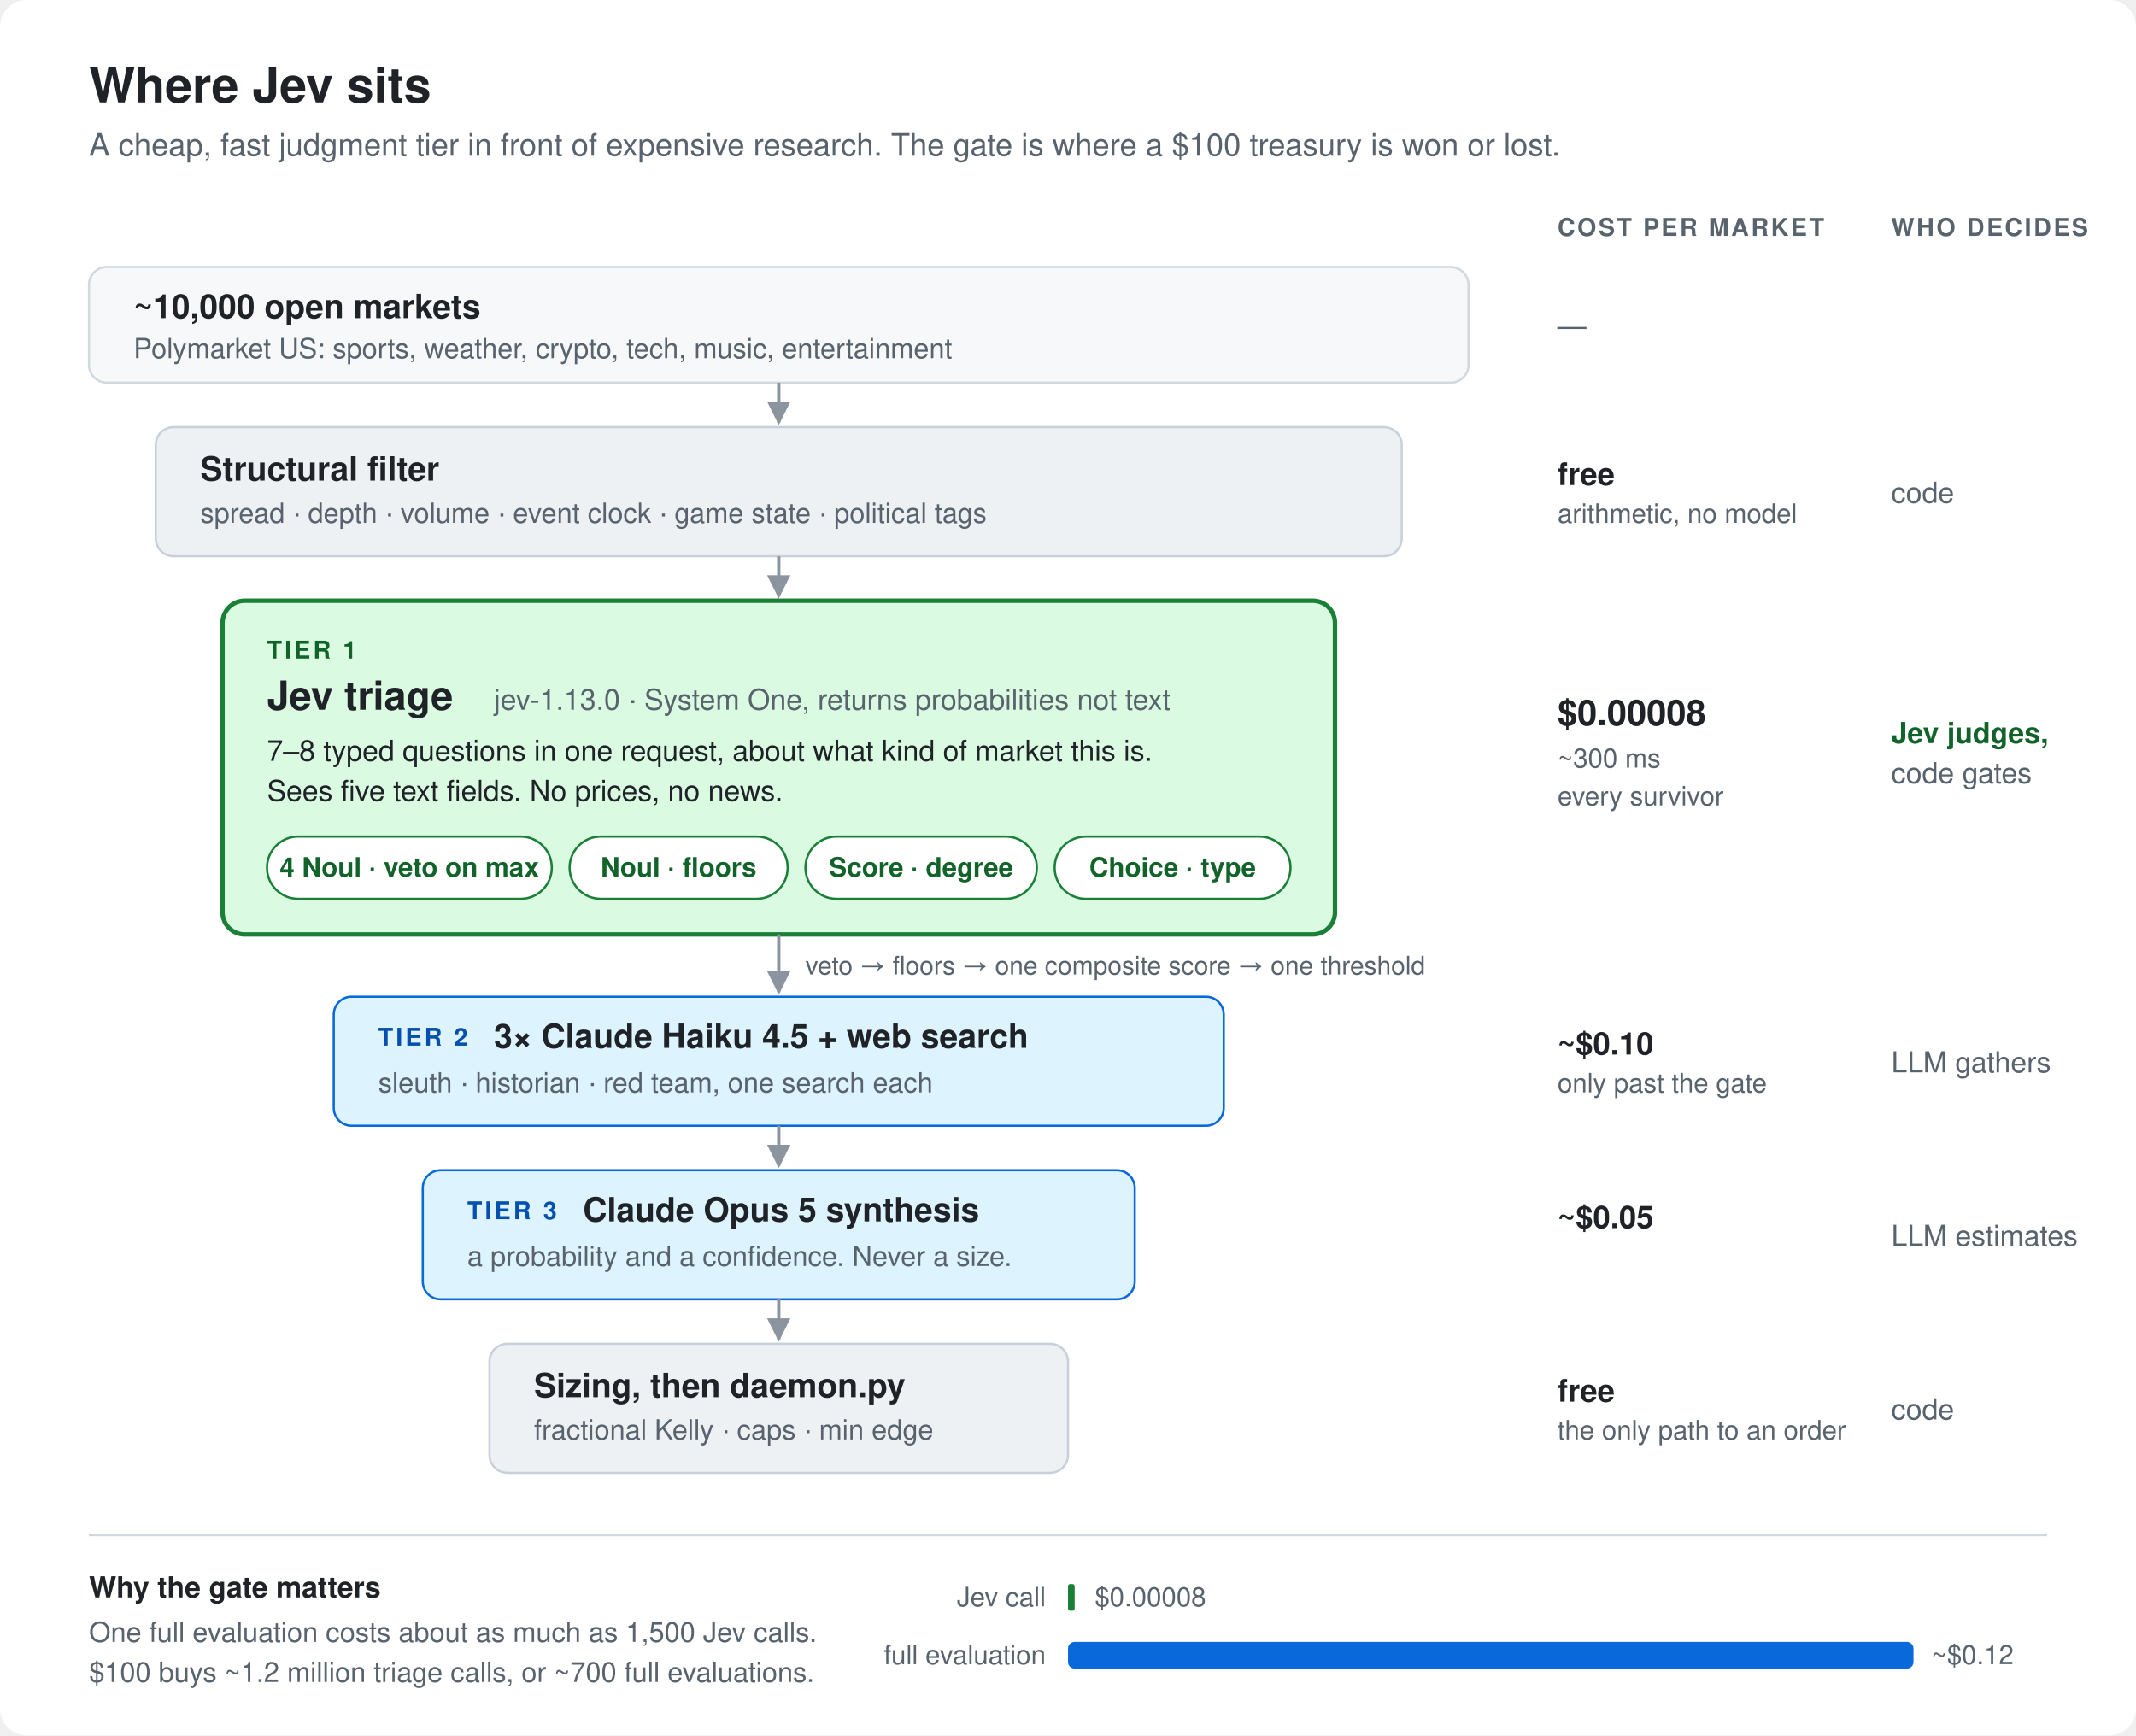
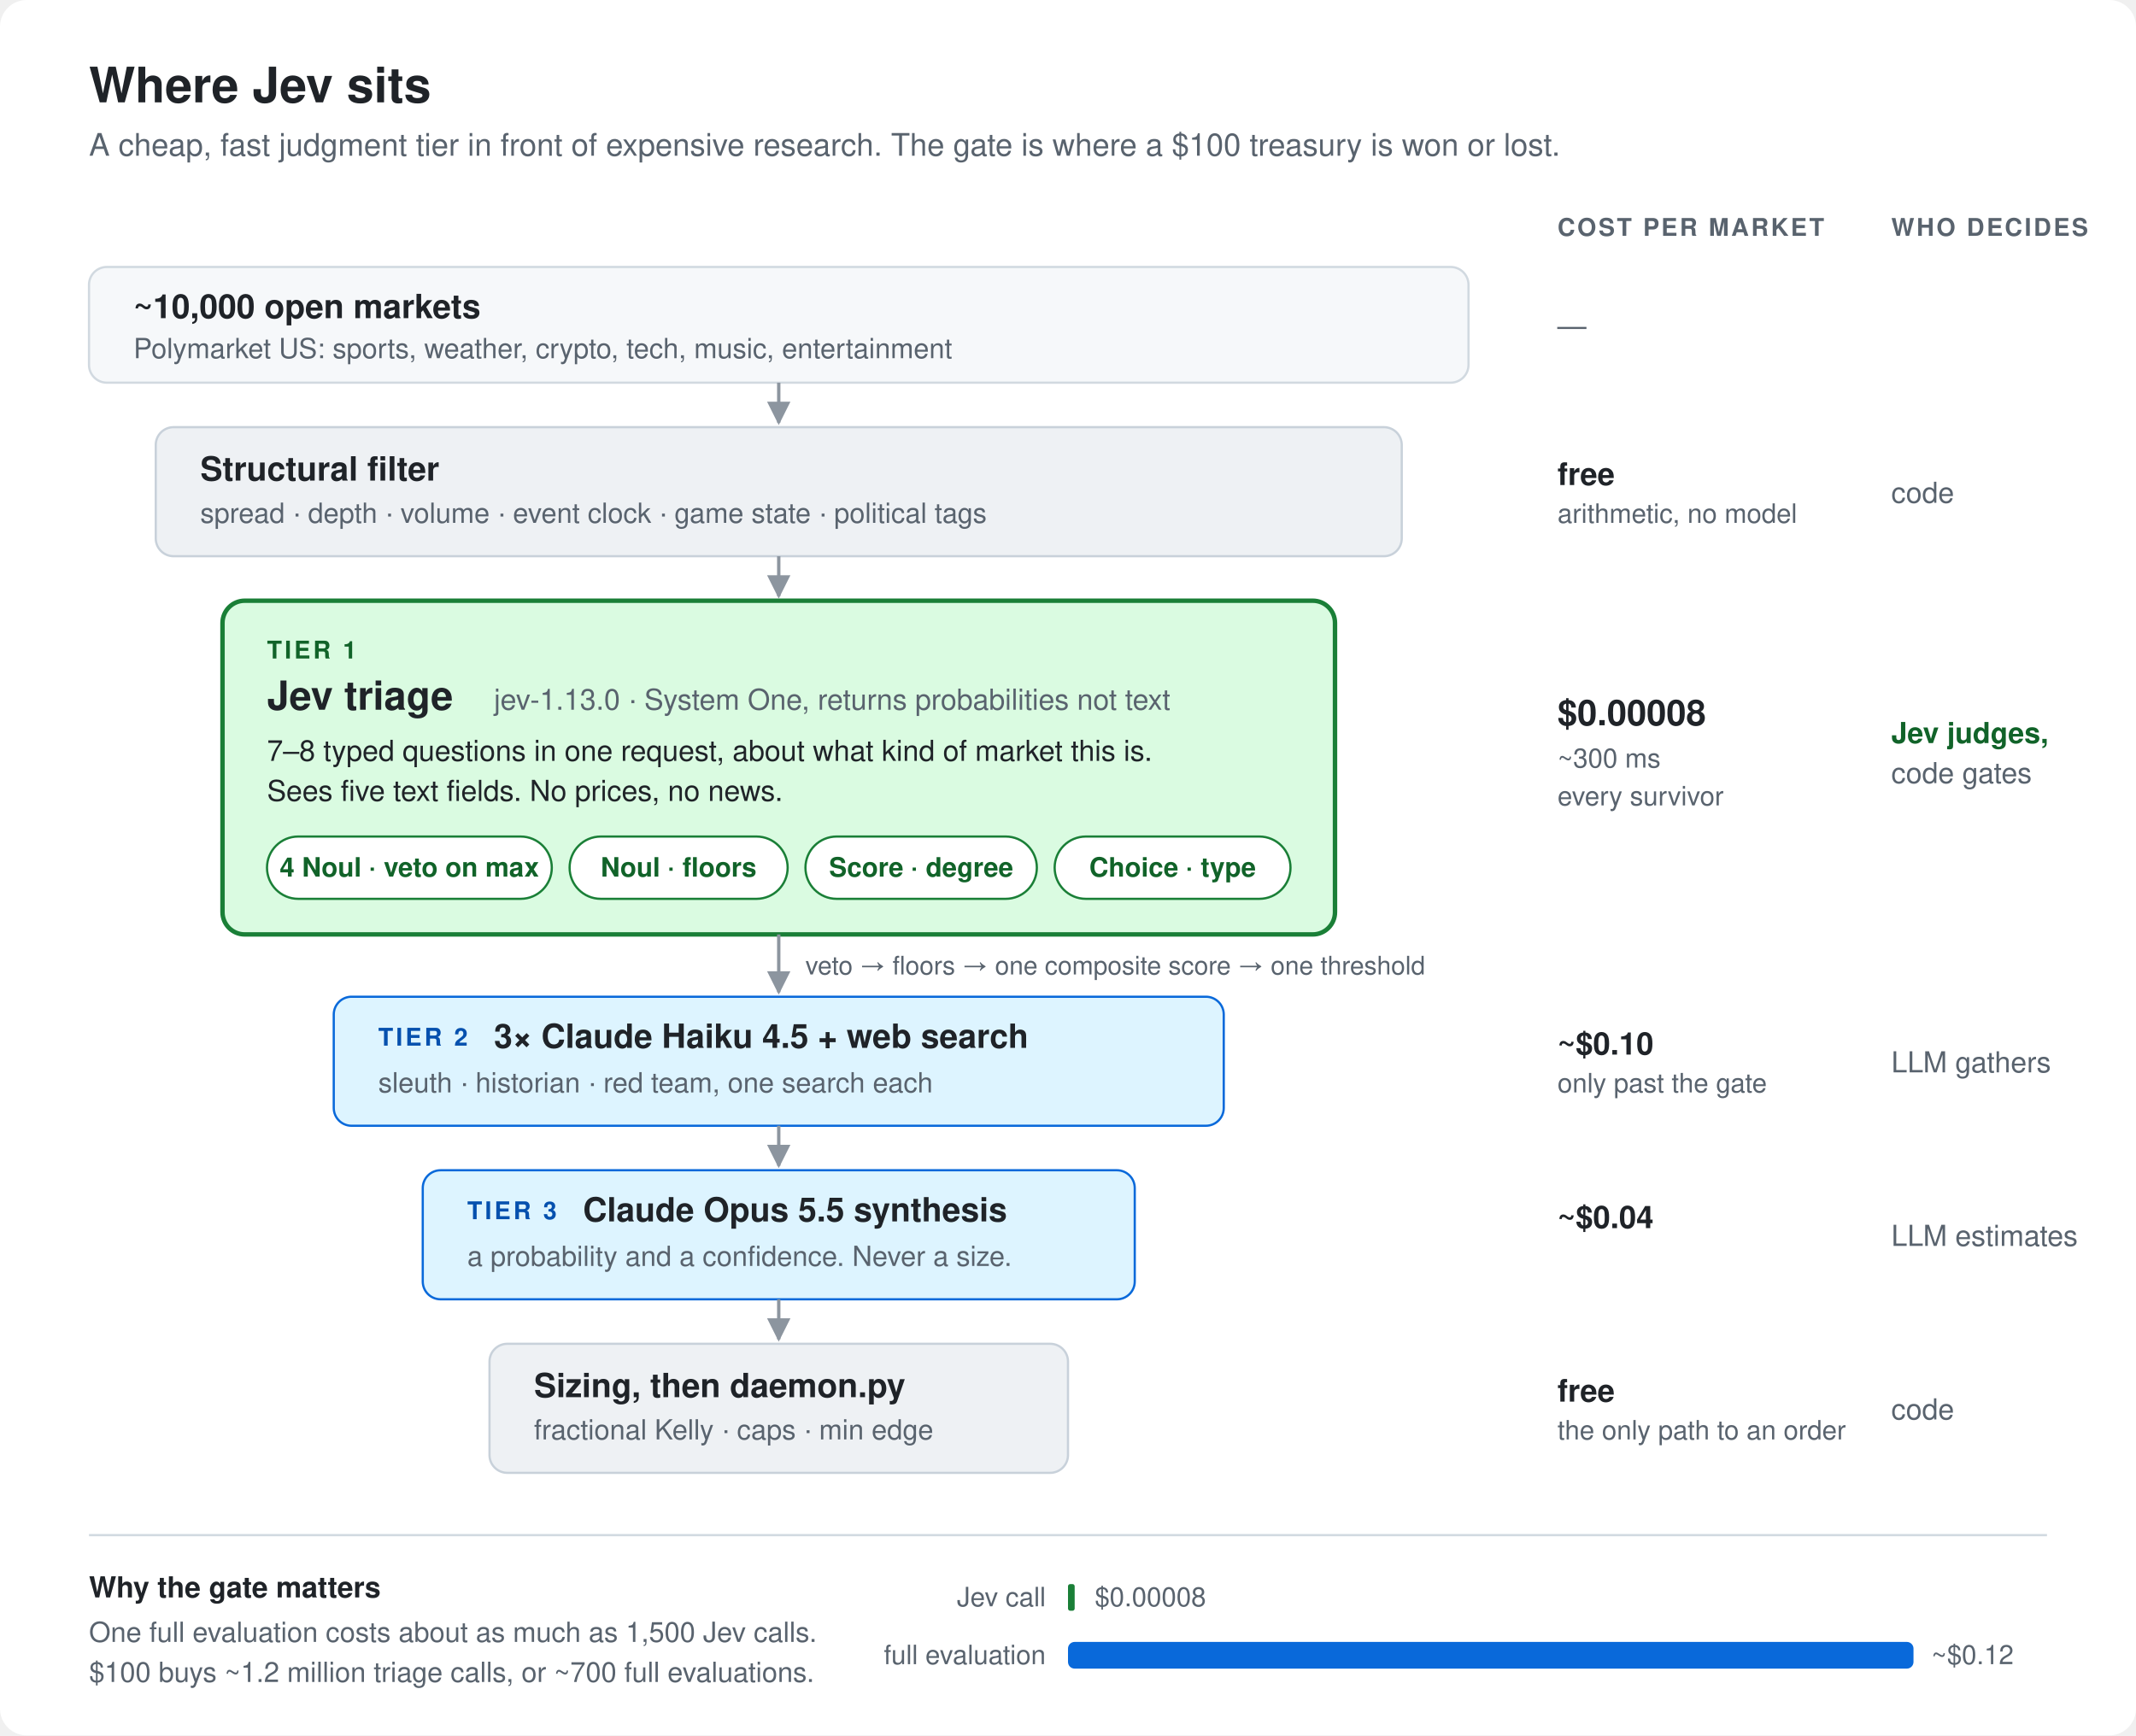
<svg xmlns="http://www.w3.org/2000/svg" viewBox="0 0 960 780" width="960" height="780" role="img" aria-labelledby="t d" font-family="-apple-system, BlinkMacSystemFont, 'Segoe UI', Helvetica, Arial, sans-serif">
  <style>
    .bg{fill:#ffffff}.ink{fill:#1f2328}.mute{fill:#59636e}.line{stroke:#d1d9e0}
    .box{fill:#f6f8fa;stroke:#d1d9e0}.code{fill:#eef1f4;stroke:#c8d1da}
    .jev{fill:#dafbe1;stroke:#1a7f37}.jevink{fill:#116329}
    .llm{fill:#ddf4ff;stroke:#0969da}.llmink{fill:#0550ae}
    .chip{fill:#ffffff;stroke:#1a7f37}.arrow{stroke:#8c959f;fill:none}.ah{fill:#8c959f}
    .warn{fill:#fff8c5;stroke:#9a6700}.warnink{fill:#7d4e00}
    .bar1{fill:#1a7f37}.bar2{fill:#0969da}
    @media (prefers-color-scheme: dark){
      .bg{fill:#0d1117}.ink{fill:#f0f6fc}.mute{fill:#9198a1}.line{stroke:#3d444d}
      .box{fill:#151b23;stroke:#3d444d}.code{fill:#1c232c;stroke:#3d444d}
      .jev{fill:#12261e;stroke:#3fb950}.jevink{fill:#56d364}
      .llm{fill:#121d2f;stroke:#4493f8}.llmink{fill:#79c0ff}
      .chip{fill:#0d1117;stroke:#3fb950}.arrow{stroke:#656c76}.ah{fill:#656c76}
      .warn{fill:#2a2111;stroke:#d29922}.warnink{fill:#e3b341}
      .bar1{fill:#3fb950}.bar2{fill:#4493f8}
    }
  </style>
  <defs>
    <marker id="a" viewBox="0 0 10 10" refX="9" refY="5" markerWidth="7" markerHeight="7" orient="auto">
      <path class="ah" d="M0 0L10 5L0 10z" />
    </marker>
  </defs>
  <rect class="bg" width="960" height="780" rx="12" />
  <text class="ink" x="40" y="46" font-size="22" font-weight="700">Where Jev sits</text>
  <text class="mute" x="40" y="70" font-size="14">A cheap, fast judgment tier in front of expensive research. The gate is where a $100 treasury is won or lost.</text>
  <text class="mute" x="700" y="106" font-size="11" font-weight="600" letter-spacing="1">COST PER MARKET</text>
  <text class="mute" x="850" y="106" font-size="11" font-weight="600" letter-spacing="1">WHO DECIDES</text>
  <rect class="box" x="40" y="120" width="620" height="52" rx="8" />
  <text class="ink" x="60" y="143" font-size="15" font-weight="600">~10,000 open markets</text>
  <text class="mute" x="60" y="161" font-size="12.5">Polymarket US: sports, weather, crypto, tech, music, entertainment</text>
  <text class="mute" x="700" y="151" font-size="13">—</text>
  <path class="arrow" d="M350 172V190" stroke-width="1.5" marker-end="url(#a)" />
  <rect class="code" x="70" y="192" width="560" height="58" rx="8" />
  <text class="ink" x="90" y="216" font-size="15" font-weight="600">Structural filter</text>
  <text class="mute" x="90" y="235" font-size="12.5">spread · depth · volume · event clock · game state · political tags</text>
  <text class="ink" x="700" y="218" font-size="14" font-weight="600">free</text>
  <text class="mute" x="700" y="235" font-size="12">arithmetic, no model</text>
  <text class="mute" x="850" y="226" font-size="13">code</text>
  <path class="arrow" d="M350 250V268" stroke-width="1.5" marker-end="url(#a)" />
  <rect class="jev" x="100" y="270" width="500" height="150" rx="10" stroke-width="2" />
  <text class="jevink" x="120" y="296" font-size="11" font-weight="700" letter-spacing="1.2">TIER 1</text>
  <text class="ink" x="120" y="319" font-size="18" font-weight="700">Jev triage</text>
  <text class="mute" x="222" y="319" font-size="13">jev-1.13.0 · System One, returns probabilities not text</text>
  <text class="ink" x="120" y="342" font-size="13">7–8 typed questions in one request, about what kind of market this is.</text>
  <text class="ink" x="120" y="360" font-size="13">Sees five text fields. No prices, no news.</text>
  <g font-size="12" font-weight="600">
    <rect class="chip" x="120" y="376" width="128" height="28" rx="14" />
    <text class="jevink" x="184" y="394" text-anchor="middle">4 Noul · veto on max</text>
    <rect class="chip" x="256" y="376" width="98" height="28" rx="14" />
    <text class="jevink" x="305" y="394" text-anchor="middle">Noul · floors</text>
    <rect class="chip" x="362" y="376" width="104" height="28" rx="14" />
    <text class="jevink" x="414" y="394" text-anchor="middle">Score · degree</text>
    <rect class="chip" x="474" y="376" width="106" height="28" rx="14" />
    <text class="jevink" x="527" y="394" text-anchor="middle">Choice · type</text>
  </g>
  <text class="ink" x="700" y="326" font-size="16" font-weight="700">$0.00008</text>
  <text class="mute" x="700" y="345" font-size="12">~300 ms</text>
  <text class="mute" x="700" y="362" font-size="12">every survivor</text>
  <text class="jevink" x="850" y="334" font-size="13" font-weight="600">Jev judges,</text>
  <text class="mute" x="850" y="352" font-size="13">code gates</text>
  <path class="arrow" d="M350 420V446" stroke-width="1.5" marker-end="url(#a)" />
  <text class="mute" x="362" y="438" font-size="11.5">veto → floors → one composite score → one threshold</text>
  <rect class="llm" x="150" y="448" width="400" height="58" rx="8" />
  <text class="llmink" x="170" y="470" font-size="11" font-weight="700" letter-spacing="1.2">TIER 2</text>
  <text class="ink" x="222" y="471" font-size="15" font-weight="600">3× Claude Haiku 4.5 + web search</text>
  <text class="mute" x="170" y="491" font-size="12.5">sleuth · historian · red team, one search each</text>
  <text class="ink" x="700" y="474" font-size="14" font-weight="600">~$0.10</text>
  <text class="mute" x="700" y="491" font-size="12">only past the gate</text>
  <text class="mute" x="850" y="482" font-size="13">LLM gathers</text>
  <path class="arrow" d="M350 506V524" stroke-width="1.5" marker-end="url(#a)" />
  <rect class="llm" x="190" y="526" width="320" height="58" rx="8" />
  <text class="llmink" x="210" y="548" font-size="11" font-weight="700" letter-spacing="1.2">TIER 3</text>
-   <text class="ink" x="262" y="549" font-size="15" font-weight="600">Claude Opus 5 synthesis</text>
+   <text class="ink" x="262" y="549" font-size="15" font-weight="600">Claude Opus 5.5 synthesis</text>
  <text class="mute" x="210" y="569" font-size="12.5">a probability and a confidence. Never a size.</text>
-   <text class="ink" x="700" y="552" font-size="14" font-weight="600">~$0.05</text>
+   <text class="ink" x="700" y="552" font-size="14" font-weight="600">~$0.04</text>
  <text class="mute" x="850" y="560" font-size="13">LLM estimates</text>
  <path class="arrow" d="M350 584V602" stroke-width="1.5" marker-end="url(#a)" />
  <rect class="code" x="220" y="604" width="260" height="58" rx="8" />
  <text class="ink" x="240" y="628" font-size="15" font-weight="600">Sizing, then daemon.py</text>
  <text class="mute" x="240" y="647" font-size="12.5">fractional Kelly · caps · min edge</text>
  <text class="ink" x="700" y="630" font-size="14" font-weight="600">free</text>
  <text class="mute" x="700" y="647" font-size="12">the only path to an order</text>
  <text class="mute" x="850" y="638" font-size="13">code</text>
  <line class="line" x1="40" y1="690" x2="920" y2="690" stroke-width="1" />
  <text class="ink" x="40" y="718" font-size="13" font-weight="600">Why the gate matters</text>
  <text class="mute" x="40" y="738" font-size="12.5">One full evaluation costs about as much as 1,500 Jev calls.</text>
  <text class="mute" x="40" y="756" font-size="12.5">$100 buys ~1.2 million triage calls, or ~700 full evaluations.</text>
  <text class="mute" x="470" y="722" font-size="12" text-anchor="end">Jev call</text>
  <rect class="bar1" x="480" y="712" width="3" height="12" rx="1" />
  <text class="mute" x="492" y="722" font-size="12">$0.00008</text>
  <text class="mute" x="470" y="748" font-size="12" text-anchor="end">full evaluation</text>
  <rect class="bar2" x="480" y="738" width="380" height="12" rx="3" />
  <text class="mute" x="868" y="748" font-size="12">~$0.12</text>
</svg>
